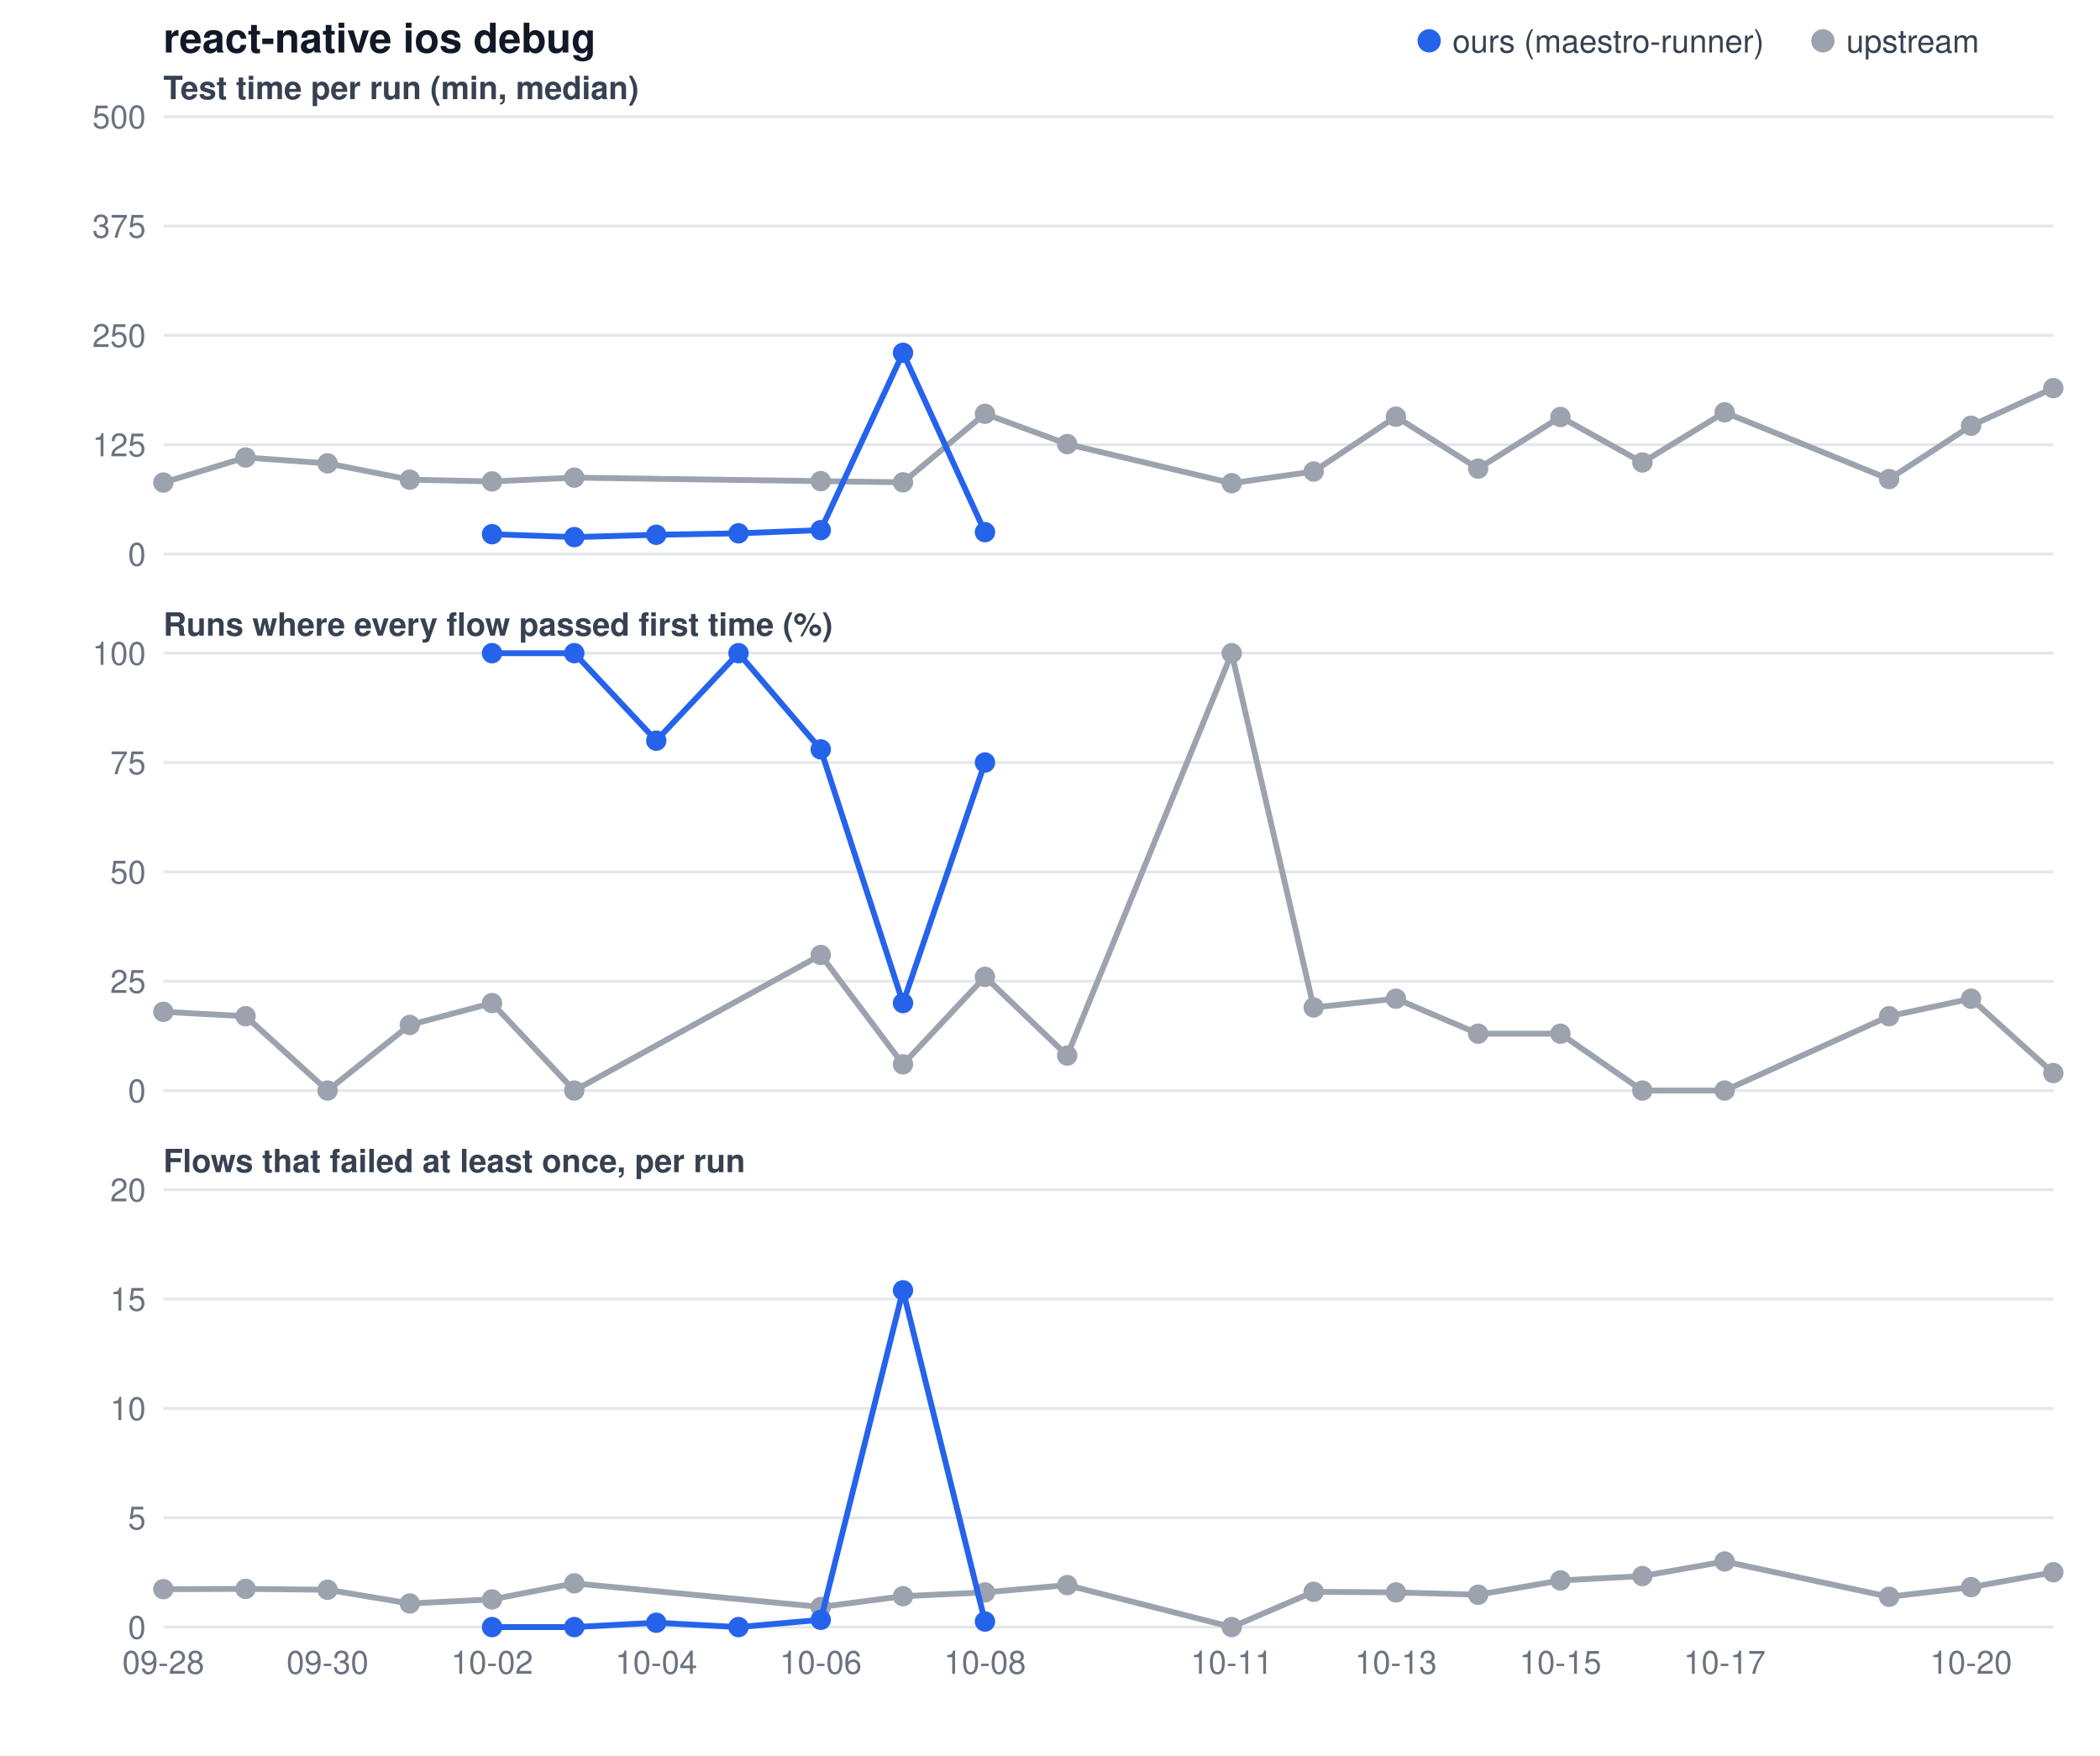
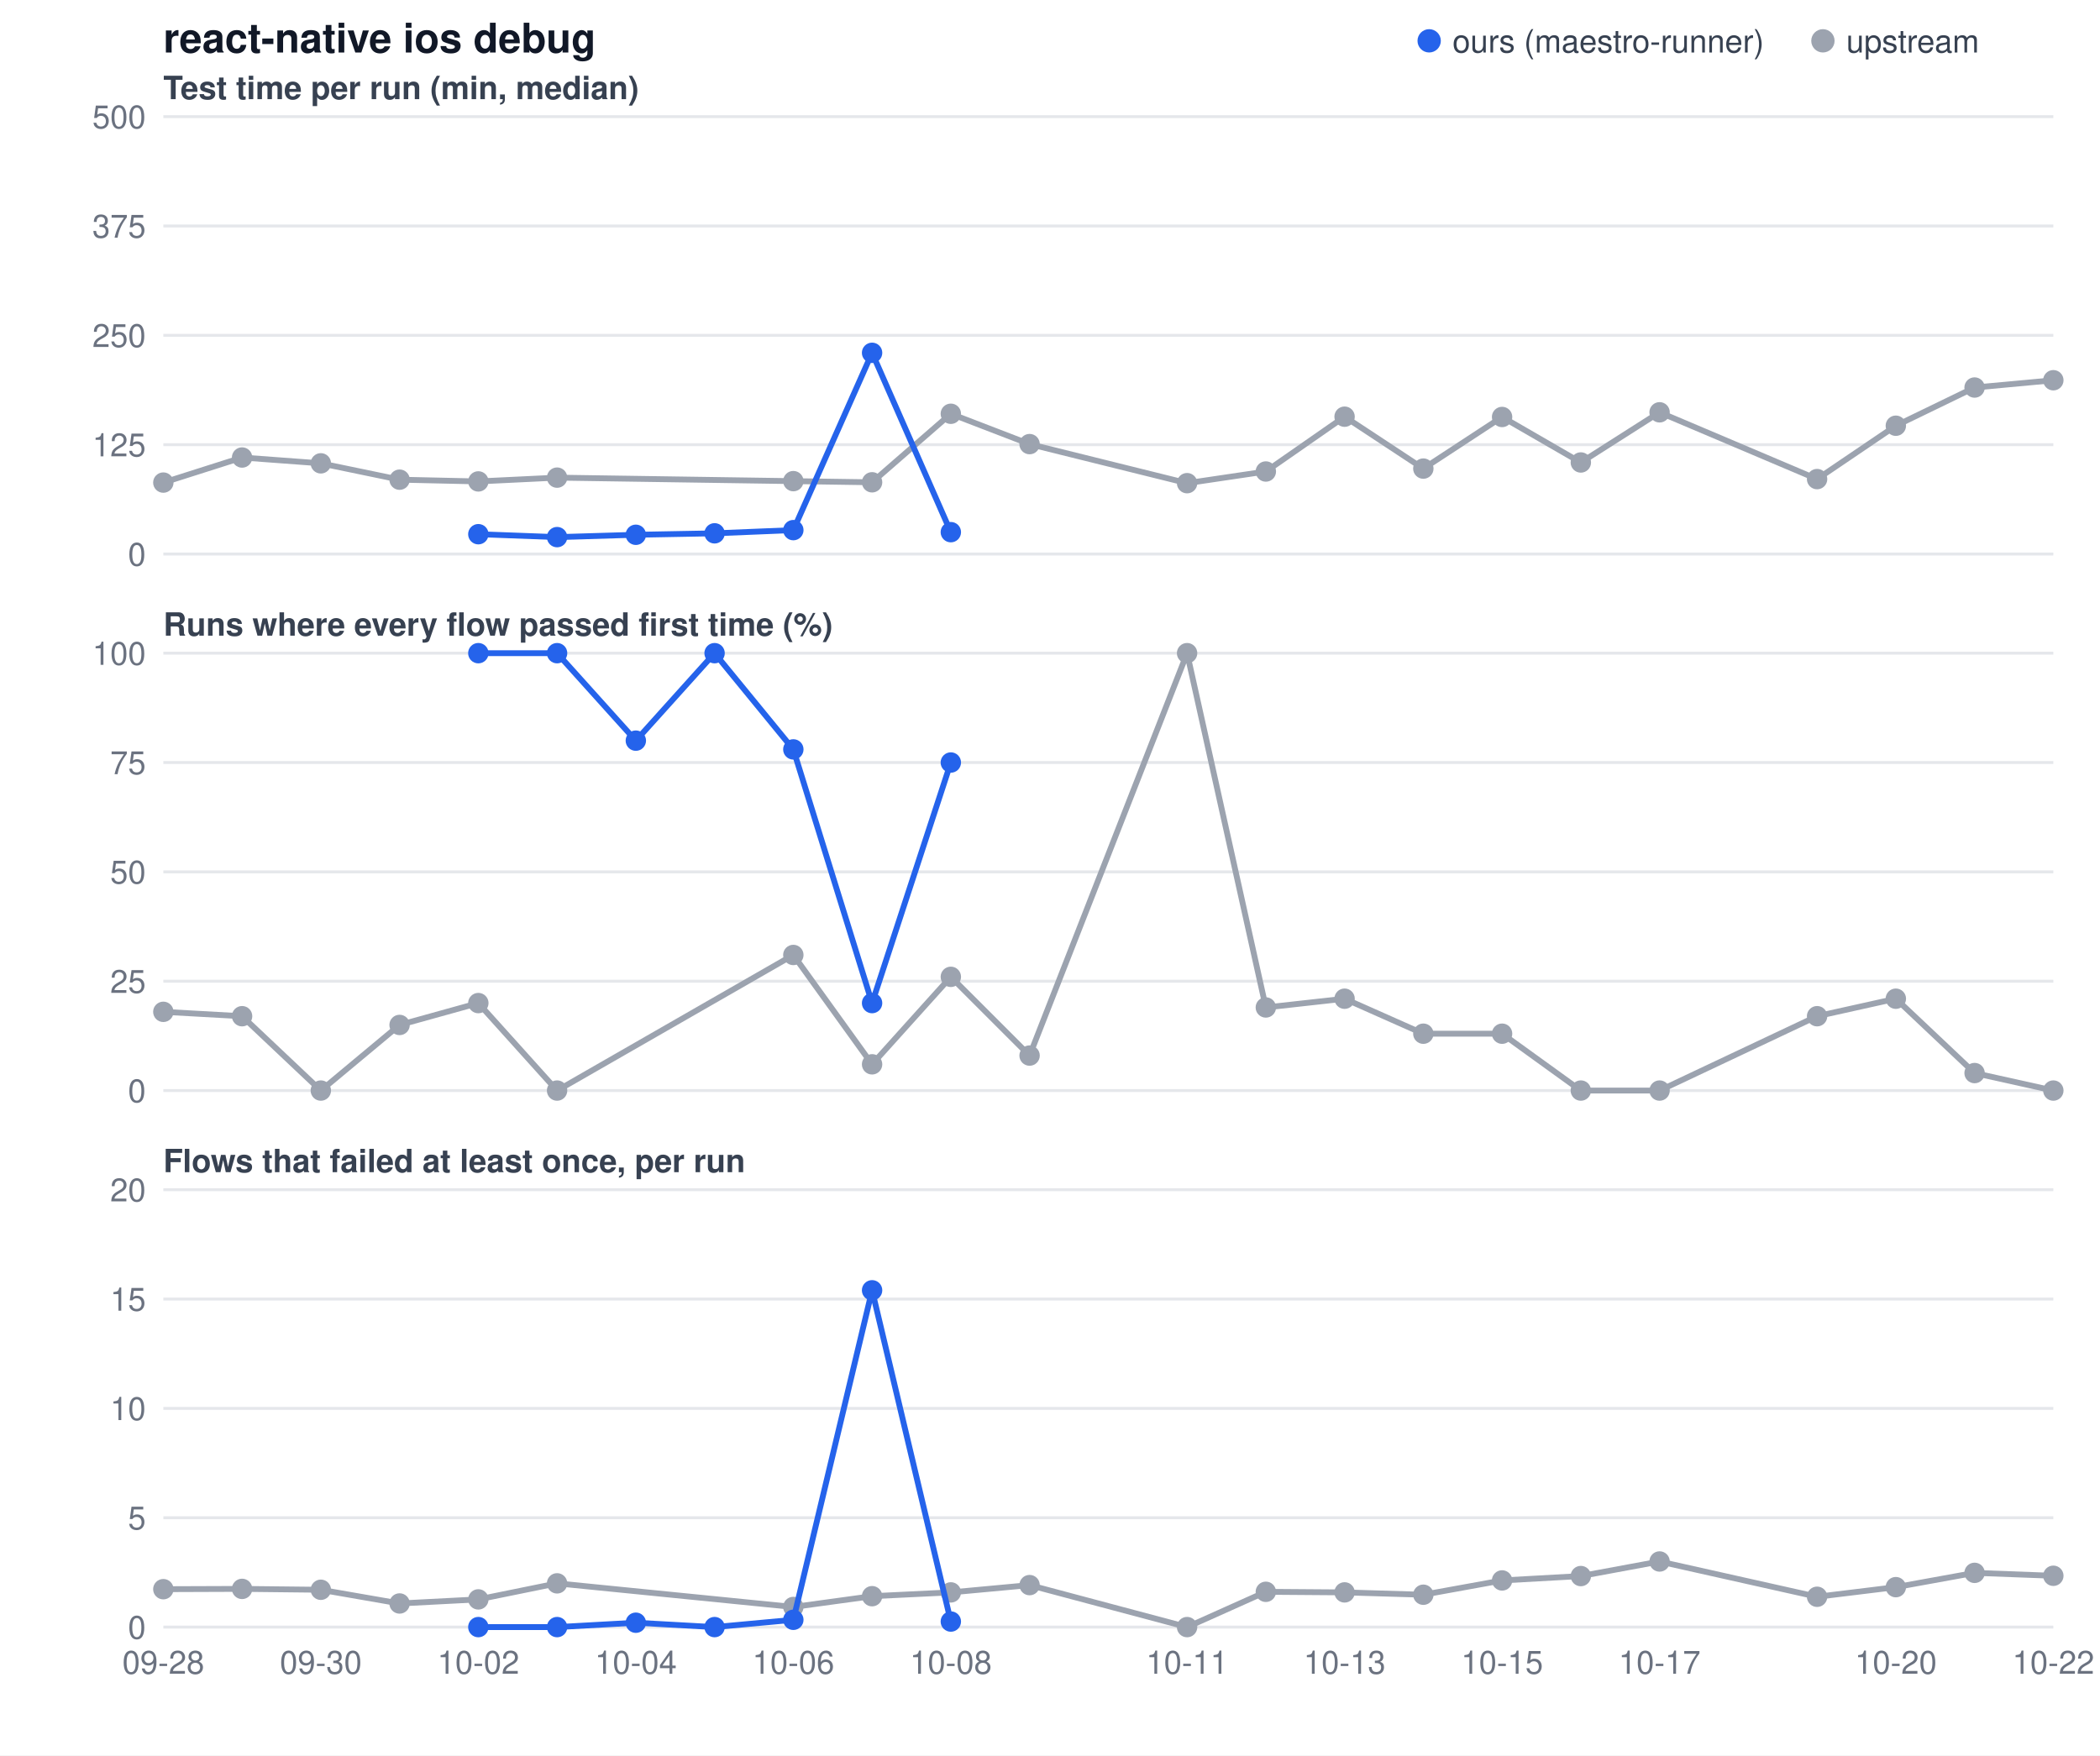
<svg xmlns="http://www.w3.org/2000/svg" width="720" height="602" font-family="-apple-system,Segoe UI,Helvetica,Arial,sans-serif" font-size="11">
  <rect width="100%" height="100%" fill="#ffffff" />
  <text x="56" y="18" font-size="14" font-weight="600" fill="#111827">react-native ios debug</text>
  <circle cx="490" cy="14" r="4" fill="#2563eb" />
  <text x="498" y="18" fill="#374151">ours (maestro-runner)</text>
  <circle cx="625" cy="14" r="4" fill="#9ca3af" />
  <text x="633" y="18" fill="#374151">upstream</text>
  <text x="56" y="34" fill="#374151" font-weight="600">Test time per run (min, median)</text>
  <line x1="56" x2="704" y1="190.0" y2="190.0" stroke="#e5e7eb" />
  <text x="50" y="194.0" text-anchor="end" fill="#6b7280">0</text>
  <line x1="56" x2="704" y1="152.5" y2="152.5" stroke="#e5e7eb" />
  <text x="50" y="156.5" text-anchor="end" fill="#6b7280">125</text>
  <line x1="56" x2="704" y1="115.0" y2="115.0" stroke="#e5e7eb" />
  <text x="50" y="119.0" text-anchor="end" fill="#6b7280">250</text>
  <line x1="56" x2="704" y1="77.5" y2="77.5" stroke="#e5e7eb" />
  <text x="50" y="81.5" text-anchor="end" fill="#6b7280">375</text>
  <line x1="56" x2="704" y1="40.0" y2="40.0" stroke="#e5e7eb" />
  <text x="50" y="44.0" text-anchor="end" fill="#6b7280">500</text>
-   <polyline fill="none" stroke="#9ca3af" stroke-width="2" points="56.0,165.5 84.2,156.9 112.3,158.9 140.5,164.5 168.7,165.1 196.9,163.8 281.4,165.0 309.6,165.4 337.7,141.9 365.9,152.3 422.3,165.7 450.4,161.7 478.6,142.9 506.8,160.7 535.0,143.0 563.1,158.6 591.3,141.4 647.7,164.3 675.8,146.0 704.0,133.1" />
+   <polyline fill="none" stroke="#9ca3af" stroke-width="2" points="56.0,165.5 83.0,156.9 110.0,158.9 137.0,164.5 164.0,165.1 191.0,163.8 272.0,165.0 299.0,165.4 326.0,141.9 353.0,152.3 407.0,165.7 434.0,161.7 461.0,142.9 488.0,160.7 515.0,143.0 542.0,158.6 569.0,141.4 623.0,164.3 650.0,146.0 677.0,132.9 704.0,130.4" />
  <circle cx="56.0" cy="165.5" r="3.5" fill="#9ca3af" />
-   <circle cx="84.2" cy="156.9" r="3.5" fill="#9ca3af" />
-   <circle cx="112.3" cy="158.9" r="3.5" fill="#9ca3af" />
-   <circle cx="140.5" cy="164.5" r="3.5" fill="#9ca3af" />
-   <circle cx="168.7" cy="165.1" r="3.5" fill="#9ca3af" />
-   <circle cx="196.9" cy="163.8" r="3.5" fill="#9ca3af" />
-   <circle cx="281.4" cy="165.0" r="3.5" fill="#9ca3af" />
-   <circle cx="309.6" cy="165.4" r="3.5" fill="#9ca3af" />
-   <circle cx="337.7" cy="141.9" r="3.5" fill="#9ca3af" />
-   <circle cx="365.9" cy="152.3" r="3.5" fill="#9ca3af" />
-   <circle cx="422.3" cy="165.7" r="3.5" fill="#9ca3af" />
-   <circle cx="450.4" cy="161.7" r="3.5" fill="#9ca3af" />
-   <circle cx="478.6" cy="142.9" r="3.5" fill="#9ca3af" />
-   <circle cx="506.8" cy="160.7" r="3.5" fill="#9ca3af" />
-   <circle cx="535.0" cy="143.0" r="3.5" fill="#9ca3af" />
-   <circle cx="563.1" cy="158.6" r="3.5" fill="#9ca3af" />
-   <circle cx="591.3" cy="141.4" r="3.5" fill="#9ca3af" />
-   <circle cx="647.7" cy="164.3" r="3.5" fill="#9ca3af" />
-   <circle cx="675.8" cy="146.0" r="3.5" fill="#9ca3af" />
-   <circle cx="704.0" cy="133.1" r="3.5" fill="#9ca3af" />
-   <polyline fill="none" stroke="#2563eb" stroke-width="2" points="168.7,183.2 196.9,184.2 225.0,183.4 253.2,182.9 281.4,181.8 309.6,121.0 337.7,182.5" />
-   <circle cx="168.7" cy="183.2" r="3.5" fill="#2563eb" />
-   <circle cx="196.9" cy="184.2" r="3.5" fill="#2563eb" />
-   <circle cx="225.0" cy="183.4" r="3.5" fill="#2563eb" />
-   <circle cx="253.2" cy="182.9" r="3.5" fill="#2563eb" />
-   <circle cx="281.4" cy="181.8" r="3.5" fill="#2563eb" />
-   <circle cx="309.6" cy="121.0" r="3.5" fill="#2563eb" />
-   <circle cx="337.7" cy="182.5" r="3.5" fill="#2563eb" />
+   <circle cx="83.0" cy="156.9" r="3.5" fill="#9ca3af" />
+   <circle cx="110.0" cy="158.9" r="3.5" fill="#9ca3af" />
+   <circle cx="137.0" cy="164.5" r="3.5" fill="#9ca3af" />
+   <circle cx="164.0" cy="165.1" r="3.5" fill="#9ca3af" />
+   <circle cx="191.0" cy="163.8" r="3.5" fill="#9ca3af" />
+   <circle cx="272.0" cy="165.0" r="3.5" fill="#9ca3af" />
+   <circle cx="299.0" cy="165.4" r="3.5" fill="#9ca3af" />
+   <circle cx="326.0" cy="141.9" r="3.5" fill="#9ca3af" />
+   <circle cx="353.0" cy="152.3" r="3.5" fill="#9ca3af" />
+   <circle cx="407.0" cy="165.7" r="3.5" fill="#9ca3af" />
+   <circle cx="434.0" cy="161.7" r="3.5" fill="#9ca3af" />
+   <circle cx="461.0" cy="142.9" r="3.5" fill="#9ca3af" />
+   <circle cx="488.0" cy="160.7" r="3.5" fill="#9ca3af" />
+   <circle cx="515.0" cy="143.0" r="3.5" fill="#9ca3af" />
+   <circle cx="542.0" cy="158.6" r="3.5" fill="#9ca3af" />
+   <circle cx="569.0" cy="141.4" r="3.5" fill="#9ca3af" />
+   <circle cx="623.0" cy="164.3" r="3.5" fill="#9ca3af" />
+   <circle cx="650.0" cy="146.0" r="3.5" fill="#9ca3af" />
+   <circle cx="677.0" cy="132.9" r="3.5" fill="#9ca3af" />
+   <circle cx="704.0" cy="130.4" r="3.5" fill="#9ca3af" />
+   <polyline fill="none" stroke="#2563eb" stroke-width="2" points="164.0,183.2 191.0,184.2 218.0,183.4 245.0,182.9 272.0,181.8 299.0,121.0 326.0,182.5" />
+   <circle cx="164.0" cy="183.2" r="3.5" fill="#2563eb" />
+   <circle cx="191.0" cy="184.2" r="3.5" fill="#2563eb" />
+   <circle cx="218.0" cy="183.4" r="3.5" fill="#2563eb" />
+   <circle cx="245.0" cy="182.9" r="3.5" fill="#2563eb" />
+   <circle cx="272.0" cy="181.8" r="3.5" fill="#2563eb" />
+   <circle cx="299.0" cy="121.0" r="3.5" fill="#2563eb" />
+   <circle cx="326.0" cy="182.5" r="3.5" fill="#2563eb" />
  <text x="56" y="218" fill="#374151" font-weight="600">Runs where every flow passed first time (%)</text>
  <line x1="56" x2="704" y1="374.0" y2="374.0" stroke="#e5e7eb" />
  <text x="50" y="378.0" text-anchor="end" fill="#6b7280">0</text>
  <line x1="56" x2="704" y1="336.5" y2="336.5" stroke="#e5e7eb" />
  <text x="50" y="340.5" text-anchor="end" fill="#6b7280">25</text>
  <line x1="56" x2="704" y1="299.0" y2="299.0" stroke="#e5e7eb" />
  <text x="50" y="303.0" text-anchor="end" fill="#6b7280">50</text>
  <line x1="56" x2="704" y1="261.5" y2="261.5" stroke="#e5e7eb" />
  <text x="50" y="265.5" text-anchor="end" fill="#6b7280">75</text>
  <line x1="56" x2="704" y1="224.0" y2="224.0" stroke="#e5e7eb" />
  <text x="50" y="228.0" text-anchor="end" fill="#6b7280">100</text>
-   <polyline fill="none" stroke="#9ca3af" stroke-width="2" points="56.0,347.0 84.2,348.5 112.3,374.0 140.5,351.5 168.7,344.0 196.9,374.0 281.4,327.5 309.6,365.0 337.7,335.0 365.9,362.0 422.3,224.0 450.4,345.5 478.6,342.5 506.8,354.5 535.0,354.5 563.1,374.0 591.3,374.0 647.7,348.5 675.8,342.5 704.0,368.0" />
+   <polyline fill="none" stroke="#9ca3af" stroke-width="2" points="56.0,347.0 83.0,348.5 110.0,374.0 137.0,351.5 164.0,344.0 191.0,374.0 272.0,327.5 299.0,365.0 326.0,335.0 353.0,362.0 407.0,224.0 434.0,345.5 461.0,342.5 488.0,354.5 515.0,354.5 542.0,374.0 569.0,374.0 623.0,348.5 650.0,342.5 677.0,368.0 704.0,374.0" />
  <circle cx="56.0" cy="347.0" r="3.5" fill="#9ca3af" />
-   <circle cx="84.2" cy="348.5" r="3.5" fill="#9ca3af" />
-   <circle cx="112.3" cy="374.0" r="3.5" fill="#9ca3af" />
-   <circle cx="140.5" cy="351.5" r="3.5" fill="#9ca3af" />
-   <circle cx="168.7" cy="344.0" r="3.5" fill="#9ca3af" />
-   <circle cx="196.9" cy="374.0" r="3.5" fill="#9ca3af" />
-   <circle cx="281.4" cy="327.5" r="3.5" fill="#9ca3af" />
-   <circle cx="309.6" cy="365.0" r="3.5" fill="#9ca3af" />
-   <circle cx="337.7" cy="335.0" r="3.5" fill="#9ca3af" />
-   <circle cx="365.9" cy="362.0" r="3.5" fill="#9ca3af" />
-   <circle cx="422.3" cy="224.0" r="3.5" fill="#9ca3af" />
-   <circle cx="450.4" cy="345.5" r="3.5" fill="#9ca3af" />
-   <circle cx="478.6" cy="342.5" r="3.5" fill="#9ca3af" />
-   <circle cx="506.8" cy="354.5" r="3.5" fill="#9ca3af" />
-   <circle cx="535.0" cy="354.5" r="3.5" fill="#9ca3af" />
-   <circle cx="563.1" cy="374.0" r="3.5" fill="#9ca3af" />
-   <circle cx="591.3" cy="374.0" r="3.5" fill="#9ca3af" />
-   <circle cx="647.7" cy="348.5" r="3.5" fill="#9ca3af" />
-   <circle cx="675.8" cy="342.5" r="3.5" fill="#9ca3af" />
-   <circle cx="704.0" cy="368.0" r="3.5" fill="#9ca3af" />
-   <polyline fill="none" stroke="#2563eb" stroke-width="2" points="168.7,224.0 196.9,224.0 225.0,254.0 253.2,224.0 281.4,257.0 309.6,344.0 337.7,261.5" />
-   <circle cx="168.7" cy="224.0" r="3.5" fill="#2563eb" />
-   <circle cx="196.9" cy="224.0" r="3.5" fill="#2563eb" />
-   <circle cx="225.0" cy="254.0" r="3.5" fill="#2563eb" />
-   <circle cx="253.2" cy="224.0" r="3.5" fill="#2563eb" />
-   <circle cx="281.4" cy="257.0" r="3.5" fill="#2563eb" />
-   <circle cx="309.6" cy="344.0" r="3.5" fill="#2563eb" />
-   <circle cx="337.7" cy="261.5" r="3.5" fill="#2563eb" />
+   <circle cx="83.0" cy="348.5" r="3.5" fill="#9ca3af" />
+   <circle cx="110.0" cy="374.0" r="3.5" fill="#9ca3af" />
+   <circle cx="137.0" cy="351.5" r="3.5" fill="#9ca3af" />
+   <circle cx="164.0" cy="344.0" r="3.5" fill="#9ca3af" />
+   <circle cx="191.0" cy="374.0" r="3.5" fill="#9ca3af" />
+   <circle cx="272.0" cy="327.5" r="3.5" fill="#9ca3af" />
+   <circle cx="299.0" cy="365.0" r="3.5" fill="#9ca3af" />
+   <circle cx="326.0" cy="335.0" r="3.5" fill="#9ca3af" />
+   <circle cx="353.0" cy="362.0" r="3.5" fill="#9ca3af" />
+   <circle cx="407.0" cy="224.0" r="3.5" fill="#9ca3af" />
+   <circle cx="434.0" cy="345.5" r="3.5" fill="#9ca3af" />
+   <circle cx="461.0" cy="342.5" r="3.5" fill="#9ca3af" />
+   <circle cx="488.0" cy="354.5" r="3.5" fill="#9ca3af" />
+   <circle cx="515.0" cy="354.5" r="3.5" fill="#9ca3af" />
+   <circle cx="542.0" cy="374.0" r="3.5" fill="#9ca3af" />
+   <circle cx="569.0" cy="374.0" r="3.5" fill="#9ca3af" />
+   <circle cx="623.0" cy="348.5" r="3.5" fill="#9ca3af" />
+   <circle cx="650.0" cy="342.5" r="3.5" fill="#9ca3af" />
+   <circle cx="677.0" cy="368.0" r="3.5" fill="#9ca3af" />
+   <circle cx="704.0" cy="374.0" r="3.5" fill="#9ca3af" />
+   <polyline fill="none" stroke="#2563eb" stroke-width="2" points="164.0,224.0 191.0,224.0 218.0,254.0 245.0,224.0 272.0,257.0 299.0,344.0 326.0,261.5" />
+   <circle cx="164.0" cy="224.0" r="3.5" fill="#2563eb" />
+   <circle cx="191.0" cy="224.0" r="3.5" fill="#2563eb" />
+   <circle cx="218.0" cy="254.0" r="3.5" fill="#2563eb" />
+   <circle cx="245.0" cy="224.0" r="3.5" fill="#2563eb" />
+   <circle cx="272.0" cy="257.0" r="3.5" fill="#2563eb" />
+   <circle cx="299.0" cy="344.0" r="3.5" fill="#2563eb" />
+   <circle cx="326.0" cy="261.5" r="3.5" fill="#2563eb" />
  <text x="56" y="402" fill="#374151" font-weight="600">Flows that failed at least once, per run</text>
  <line x1="56" x2="704" y1="558.0" y2="558.0" stroke="#e5e7eb" />
  <text x="50" y="562.0" text-anchor="end" fill="#6b7280">0</text>
  <line x1="56" x2="704" y1="520.5" y2="520.5" stroke="#e5e7eb" />
  <text x="50" y="524.5" text-anchor="end" fill="#6b7280">5</text>
  <line x1="56" x2="704" y1="483.0" y2="483.0" stroke="#e5e7eb" />
  <text x="50" y="487.0" text-anchor="end" fill="#6b7280">10</text>
  <line x1="56" x2="704" y1="445.5" y2="445.5" stroke="#e5e7eb" />
  <text x="50" y="449.5" text-anchor="end" fill="#6b7280">15</text>
  <line x1="56" x2="704" y1="408.0" y2="408.0" stroke="#e5e7eb" />
  <text x="50" y="412.0" text-anchor="end" fill="#6b7280">20</text>
-   <polyline fill="none" stroke="#9ca3af" stroke-width="2" points="56.0,545.0 84.2,544.9 112.3,545.2 140.5,549.9 168.7,548.5 196.9,543.0 281.4,551.1 309.6,547.4 337.7,546.1 365.9,543.6 422.3,558.0 450.4,545.9 478.6,546.1 506.8,546.9 535.0,542.0 563.1,540.5 591.3,535.5 647.7,547.6 675.8,544.3 704.0,539.2" />
+   <polyline fill="none" stroke="#9ca3af" stroke-width="2" points="56.0,545.0 83.0,544.9 110.0,545.2 137.0,549.9 164.0,548.5 191.0,543.0 272.0,551.1 299.0,547.4 326.0,546.1 353.0,543.6 407.0,558.0 434.0,545.9 461.0,546.1 488.0,546.9 515.0,542.0 542.0,540.5 569.0,535.5 623.0,547.6 650.0,544.3 677.0,539.4 704.0,540.4" />
  <circle cx="56.0" cy="545.0" r="3.5" fill="#9ca3af" />
-   <circle cx="84.2" cy="544.9" r="3.5" fill="#9ca3af" />
-   <circle cx="112.3" cy="545.2" r="3.5" fill="#9ca3af" />
-   <circle cx="140.5" cy="549.9" r="3.5" fill="#9ca3af" />
-   <circle cx="168.7" cy="548.5" r="3.5" fill="#9ca3af" />
-   <circle cx="196.9" cy="543.0" r="3.5" fill="#9ca3af" />
-   <circle cx="281.4" cy="551.1" r="3.5" fill="#9ca3af" />
-   <circle cx="309.6" cy="547.4" r="3.5" fill="#9ca3af" />
-   <circle cx="337.7" cy="546.1" r="3.5" fill="#9ca3af" />
-   <circle cx="365.9" cy="543.6" r="3.5" fill="#9ca3af" />
-   <circle cx="422.3" cy="558.0" r="3.5" fill="#9ca3af" />
-   <circle cx="450.4" cy="545.9" r="3.5" fill="#9ca3af" />
-   <circle cx="478.6" cy="546.1" r="3.5" fill="#9ca3af" />
-   <circle cx="506.8" cy="546.9" r="3.5" fill="#9ca3af" />
-   <circle cx="535.0" cy="542.0" r="3.5" fill="#9ca3af" />
-   <circle cx="563.1" cy="540.5" r="3.5" fill="#9ca3af" />
-   <circle cx="591.3" cy="535.5" r="3.5" fill="#9ca3af" />
-   <circle cx="647.7" cy="547.6" r="3.5" fill="#9ca3af" />
-   <circle cx="675.8" cy="544.3" r="3.5" fill="#9ca3af" />
-   <circle cx="704.0" cy="539.2" r="3.5" fill="#9ca3af" />
-   <polyline fill="none" stroke="#2563eb" stroke-width="2" points="168.7,558.0 196.9,558.0 225.0,556.5 253.2,558.0 281.4,555.5 309.6,442.5 337.7,556.1" />
-   <circle cx="168.7" cy="558.0" r="3.5" fill="#2563eb" />
-   <circle cx="196.9" cy="558.0" r="3.5" fill="#2563eb" />
-   <circle cx="225.0" cy="556.5" r="3.5" fill="#2563eb" />
-   <circle cx="253.2" cy="558.0" r="3.5" fill="#2563eb" />
-   <circle cx="281.4" cy="555.5" r="3.5" fill="#2563eb" />
-   <circle cx="309.6" cy="442.5" r="3.5" fill="#2563eb" />
-   <circle cx="337.7" cy="556.1" r="3.5" fill="#2563eb" />
+   <circle cx="83.0" cy="544.9" r="3.5" fill="#9ca3af" />
+   <circle cx="110.0" cy="545.2" r="3.5" fill="#9ca3af" />
+   <circle cx="137.0" cy="549.9" r="3.5" fill="#9ca3af" />
+   <circle cx="164.0" cy="548.5" r="3.5" fill="#9ca3af" />
+   <circle cx="191.0" cy="543.0" r="3.5" fill="#9ca3af" />
+   <circle cx="272.0" cy="551.1" r="3.5" fill="#9ca3af" />
+   <circle cx="299.0" cy="547.4" r="3.5" fill="#9ca3af" />
+   <circle cx="326.0" cy="546.1" r="3.5" fill="#9ca3af" />
+   <circle cx="353.0" cy="543.6" r="3.5" fill="#9ca3af" />
+   <circle cx="407.0" cy="558.0" r="3.5" fill="#9ca3af" />
+   <circle cx="434.0" cy="545.9" r="3.5" fill="#9ca3af" />
+   <circle cx="461.0" cy="546.1" r="3.5" fill="#9ca3af" />
+   <circle cx="488.0" cy="546.9" r="3.5" fill="#9ca3af" />
+   <circle cx="515.0" cy="542.0" r="3.5" fill="#9ca3af" />
+   <circle cx="542.0" cy="540.5" r="3.5" fill="#9ca3af" />
+   <circle cx="569.0" cy="535.5" r="3.5" fill="#9ca3af" />
+   <circle cx="623.0" cy="547.6" r="3.5" fill="#9ca3af" />
+   <circle cx="650.0" cy="544.3" r="3.5" fill="#9ca3af" />
+   <circle cx="677.0" cy="539.4" r="3.5" fill="#9ca3af" />
+   <circle cx="704.0" cy="540.4" r="3.5" fill="#9ca3af" />
+   <polyline fill="none" stroke="#2563eb" stroke-width="2" points="164.0,558.0 191.0,558.0 218.0,556.5 245.0,558.0 272.0,555.5 299.0,442.5 326.0,556.1" />
+   <circle cx="164.0" cy="558.0" r="3.5" fill="#2563eb" />
+   <circle cx="191.0" cy="558.0" r="3.5" fill="#2563eb" />
+   <circle cx="218.0" cy="556.5" r="3.5" fill="#2563eb" />
+   <circle cx="245.0" cy="558.0" r="3.5" fill="#2563eb" />
+   <circle cx="272.0" cy="555.5" r="3.5" fill="#2563eb" />
+   <circle cx="299.0" cy="442.5" r="3.5" fill="#2563eb" />
+   <circle cx="326.0" cy="556.1" r="3.5" fill="#2563eb" />
  <text x="56.0" y="574" text-anchor="middle" fill="#6b7280">09-28</text>
-   <text x="112.3" y="574" text-anchor="middle" fill="#6b7280">09-30</text>
-   <text x="168.7" y="574" text-anchor="middle" fill="#6b7280">10-02</text>
-   <text x="225.0" y="574" text-anchor="middle" fill="#6b7280">10-04</text>
-   <text x="281.4" y="574" text-anchor="middle" fill="#6b7280">10-06</text>
-   <text x="337.7" y="574" text-anchor="middle" fill="#6b7280">10-08</text>
-   <text x="422.3" y="574" text-anchor="middle" fill="#6b7280">10-11</text>
-   <text x="478.6" y="574" text-anchor="middle" fill="#6b7280">10-13</text>
-   <text x="535.0" y="574" text-anchor="middle" fill="#6b7280">10-15</text>
-   <text x="591.3" y="574" text-anchor="middle" fill="#6b7280">10-17</text>
-   <text x="675.8" y="574" text-anchor="middle" fill="#6b7280">10-20</text>
+   <text x="110.0" y="574" text-anchor="middle" fill="#6b7280">09-30</text>
+   <text x="164.0" y="574" text-anchor="middle" fill="#6b7280">10-02</text>
+   <text x="218.0" y="574" text-anchor="middle" fill="#6b7280">10-04</text>
+   <text x="272.0" y="574" text-anchor="middle" fill="#6b7280">10-06</text>
+   <text x="326.0" y="574" text-anchor="middle" fill="#6b7280">10-08</text>
+   <text x="407.0" y="574" text-anchor="middle" fill="#6b7280">10-11</text>
+   <text x="461.0" y="574" text-anchor="middle" fill="#6b7280">10-13</text>
+   <text x="515.0" y="574" text-anchor="middle" fill="#6b7280">10-15</text>
+   <text x="569.0" y="574" text-anchor="middle" fill="#6b7280">10-17</text>
+   <text x="650.0" y="574" text-anchor="middle" fill="#6b7280">10-20</text>
+   <text x="704.0" y="574" text-anchor="middle" fill="#6b7280">10-22</text>
</svg>
